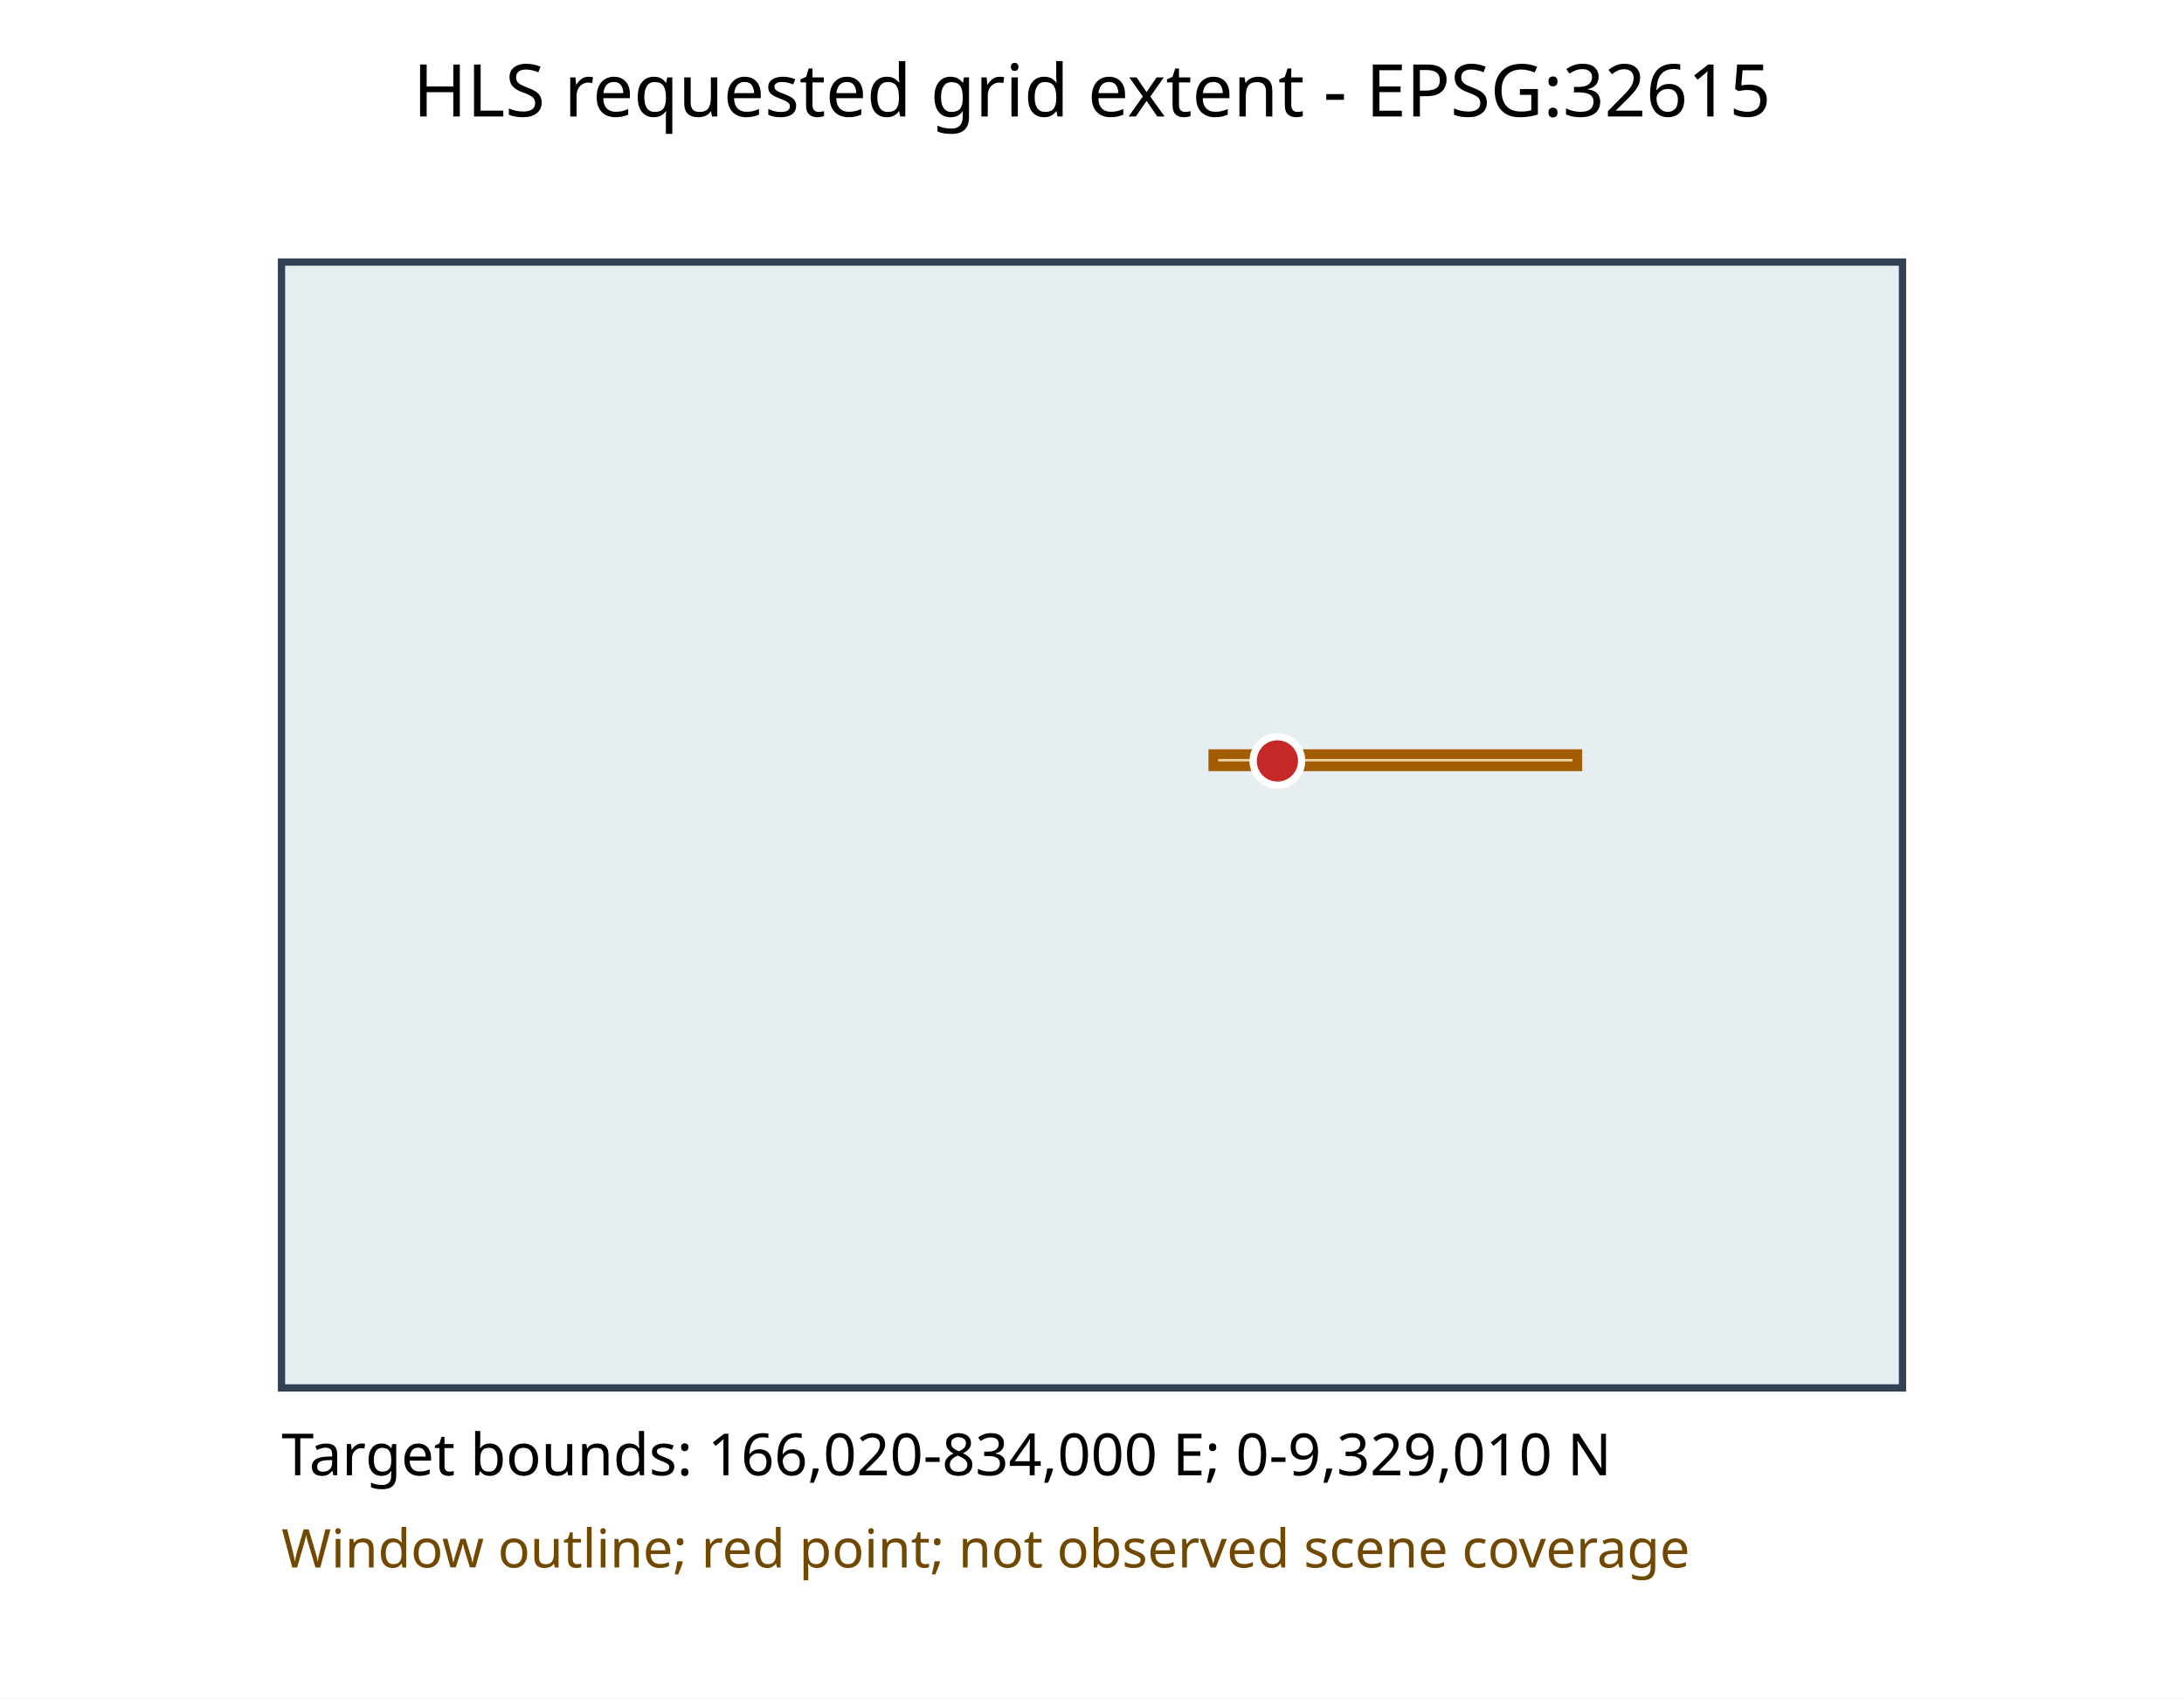
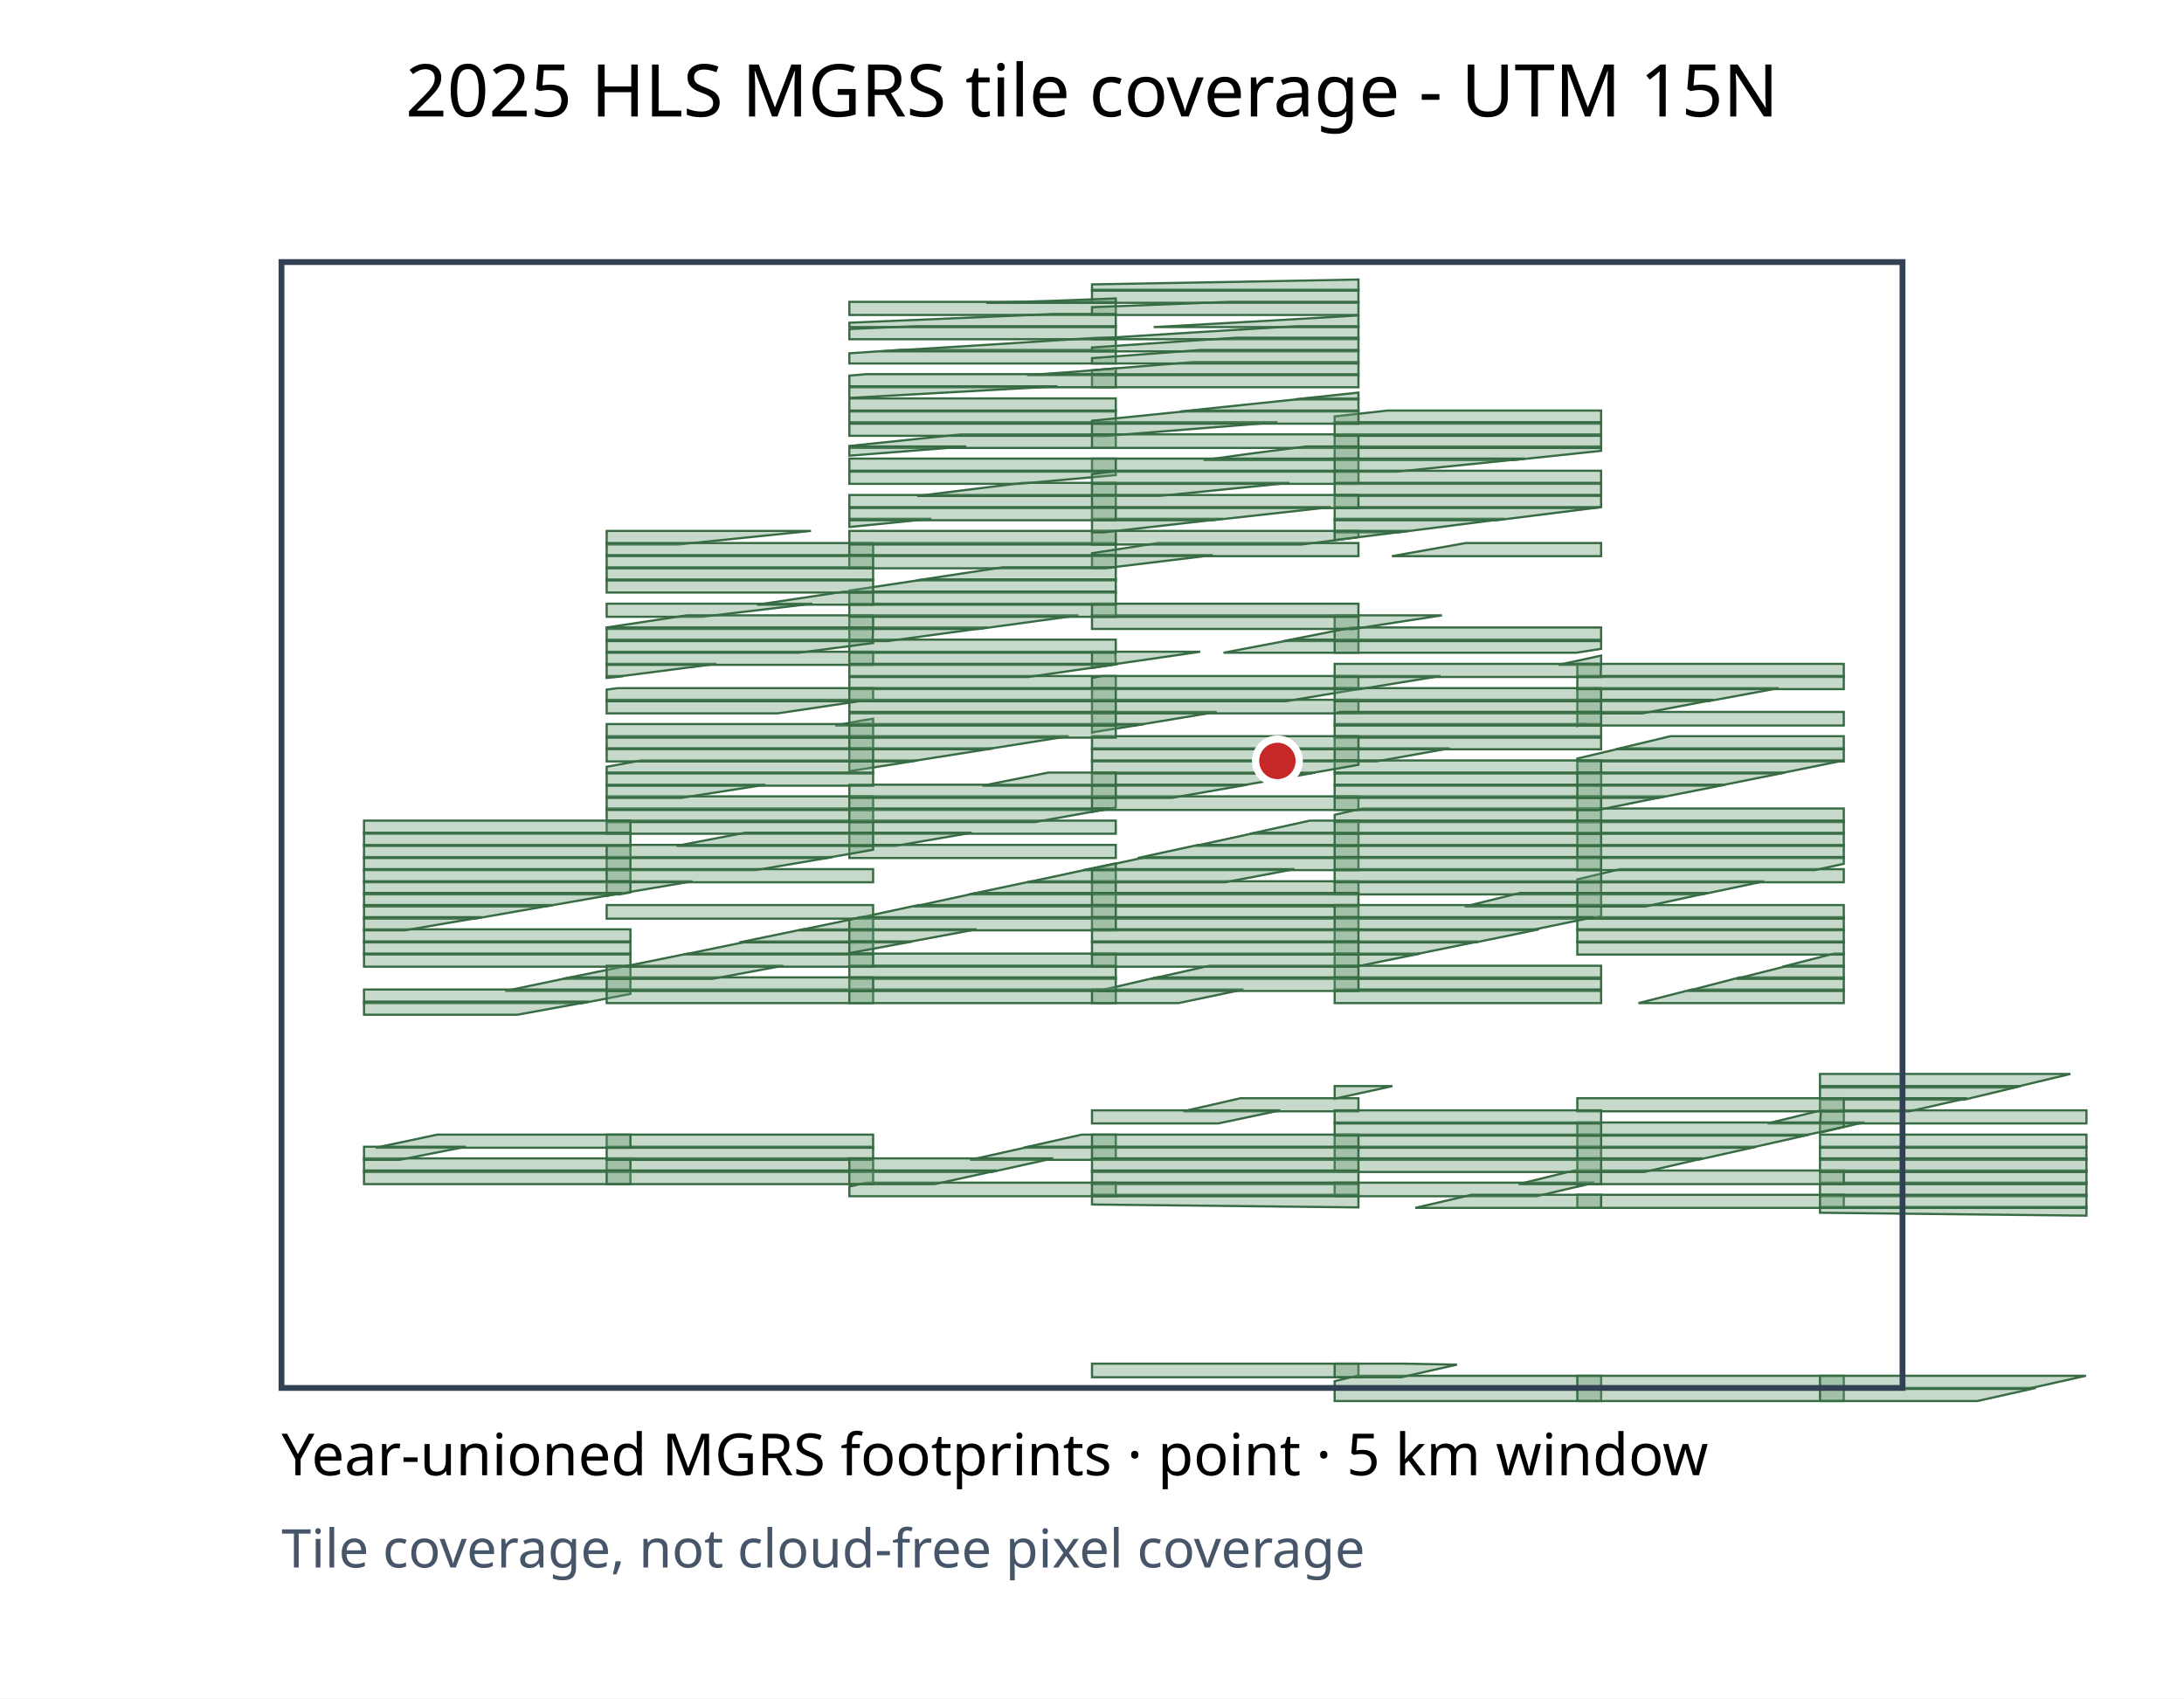
<svg xmlns="http://www.w3.org/2000/svg" width="450" height="350" viewBox="0 0 450 350">
  <rect width="450" height="350" fill="#fff" />
-   <text x="225" y="24" text-anchor="middle" font-family="sans-serif" font-size="15">HLS requested grid extent - EPSG:32615</text>
-   <rect x="58" y="54" width="334" height="232" fill="#e7eef1" stroke="#334155" stroke-width="1.5" />
-   <rect x="250.0" y="155.4" width="75.0" height="2.5" fill="#f4b942" fill-opacity=".42" stroke="#a45c00" stroke-width="2" />
-   <circle cx="263.2" cy="156.8" r="5" fill="#c62828" stroke="white" stroke-width="1.5" />
-   <text x="58" y="304" font-family="sans-serif" font-size="12">
-   Target bounds: 166,020-834,000 E; 0-9,329,010 N</text>
-   <text x="58" y="323" font-family="sans-serif" font-size="11" fill="#704800">Window outline; red point; not observed scene coverage</text>
+   <text x="225" y="24" text-anchor="middle" font-family="sans-serif" font-size="15">2025 HLS MGRS tile coverage - UTM 15N</text>
+   <g fill="#6b9d75" fill-opacity=".38" stroke="#376b43" stroke-width=".45">
+     <polygon points="225.0,156.9 225.0,154.2 279.9,154.2 279.9,156.9 225.0,156.9" />
+     <polygon points="275.0,156.9 275.0,154.2 298.7,154.2 283.6,156.9 275.0,156.9" />
+     <polygon points="325.0,156.9 325.0,156.3 333.9,154.2 379.9,154.2 379.9,156.9 325.0,156.9" />
+     <polygon points="325.0,159.4 325.0,156.7 379.9,156.7 366.6,159.4 325.0,159.4" />
+     <polygon points="275.0,159.4 275.0,156.7 329.9,156.7 329.9,159.4 275.0,159.4" />
+     <polygon points="275.0,161.9 275.0,159.2 329.9,159.2 329.9,161.9 275.0,161.9" />
+     <polygon points="325.0,161.9 325.0,159.2 367.8,159.2 354.3,161.9 325.0,161.9" />
+     <polygon points="225.0,161.9 225.0,159.2 271.0,159.2 255.6,161.9 225.0,161.9" />
+     <polygon points="225.0,159.4 225.0,156.7 279.9,156.7 279.9,157.6 269.6,159.4 225.0,159.4" />
+     <polygon points="175.0,156.7 189.1,156.7 175.1,158.9 175.0,158.9 175.0,156.7" />
+     <polygon points="125.0,158.0 132.1,156.7 179.9,156.7 179.9,159.4 125.0,159.4 125.0,158.0" />
+     <polygon points="175.0,154.2 204.7,154.2 187.6,156.9 175.0,156.9 175.0,154.2" />
+     <polygon points="225.0,184.3 225.0,181.6 279.9,181.6 279.9,184.3 225.0,184.3" />
+     <polygon points="212.5,181.6 229.9,181.6 229.9,184.3 199.7,184.3 212.5,181.6" />
+     <polygon points="275.0,184.3 275.0,181.6 329.9,181.6 329.9,184.3 275.0,184.3" />
+     <polygon points="325.0,184.3 325.0,181.6 363.5,181.6 350.7,184.3 325.0,184.3" />
+     <polygon points="325.0,181.8 325.0,181.2 333.8,179.1 379.9,179.1 379.9,181.8 325.0,181.8" />
+     <polygon points="177.4,148.5 179.9,148.1 179.9,149.5 172.1,149.5 177.4,148.5" />
+     <polygon points="125.0,151.7 179.9,151.7 179.9,154.4 125.0,154.4 125.0,151.7" />
+     <polygon points="125.0,154.2 179.9,154.2 179.9,156.9 125.0,156.9 125.0,154.2" />
+     <polygon points="225.0,149.5 225.0,146.7 250.7,146.7 233.8,149.5 225.0,149.5" />
+     <polygon points="225.0,147.0 225.0,144.2 279.9,144.2 279.9,147.0 225.0,147.0" />
+     <polygon points="175.0,144.2 229.9,144.2 229.9,147.0 175.0,147.0 175.0,144.2" />
+     <polygon points="125.0,144.2 179.0,144.2 160.2,147.0 125.0,147.0 125.0,144.2" />
+     <polygon points="175.0,169.1 229.9,169.1 229.9,171.8 175.0,171.8 175.0,169.1" />
+     <polygon points="257.6,171.8 269.9,169.1 279.9,169.1 279.9,171.8 257.6,171.8" />
+     <polygon points="125.0,169.1 179.9,169.1 179.9,171.8 125.0,171.8 125.0,169.1" />
+     <polygon points="125.0,166.6 179.9,166.6 179.9,169.4 125.0,169.4 125.0,166.6" />
+     <polygon points="125.0,164.1 179.9,164.1 179.9,166.9 125.0,166.9 125.0,164.1" />
+     <polygon points="175.0,164.1 229.9,164.1 229.9,166.4 227.4,166.9 175.0,166.9 175.0,164.1" />
+     <polygon points="325.0,149.5 325.0,146.7 379.9,146.7 379.9,149.5 325.0,149.5" />
+     <polygon points="325.0,149.2 326.8,149.2 325.2,149.5 325.0,149.6 325.0,149.2" />
+     <polygon points="332.9,154.4 344.2,151.7 379.9,151.7 379.9,154.4 332.9,154.4" />
+     <polygon points="275.0,154.4 275.0,151.7 329.9,151.7 329.9,154.4 275.0,154.4" />
+     <polygon points="275.0,152.0 275.0,149.2 329.9,149.2 329.9,152.0 275.0,152.0" />
+     <polygon points="225.0,149.2 235.8,149.2 225.7,150.8 225.0,151.0 225.0,149.2" />
+     <polygon points="225.0,154.4 225.0,151.7 279.9,151.7 279.9,154.4 225.0,154.4" />
+     <polygon points="225.0,166.9 225.0,164.1 279.9,164.1 279.9,166.9 225.0,166.9" />
+     <polygon points="175.0,166.6 228.8,166.6 213.2,169.4 175.0,169.4 175.0,166.6" />
+     <polygon points="225.0,166.6 228.8,166.6 225.0,167.3 225.0,167.3 225.0,166.6" />
+     <polygon points="275.0,169.4 275.0,167.9 280.7,166.6 329.9,166.6 329.9,169.4 275.0,169.4" />
+     <polygon points="325.0,169.4 325.0,166.6 379.9,166.6 379.9,169.4 325.0,169.4" />
+     <polygon points="125.0,161.7 157.7,161.7 140.4,164.4 125.0,164.4 125.0,161.7" />
+     <polygon points="325.0,166.9 325.0,164.1 343.1,164.1 329.3,166.9 325.0,166.9" />
+     <polygon points="275.0,166.9 275.0,164.1 329.9,164.1 329.9,166.8 329.3,166.9 275.0,166.9" />
+     <polygon points="275.0,164.4 275.0,161.7 329.9,161.7 329.9,164.4 275.0,164.4" />
+     <polygon points="325.0,164.4 325.0,161.7 355.5,161.7 341.8,164.4 325.0,164.4" />
+     <polygon points="225.0,164.4 225.0,161.7 257.0,161.7 241.5,164.4 225.0,164.4" />
+     <polygon points="175.0,161.7 229.9,161.7 229.9,164.4 175.0,164.4 175.0,161.7" />
+     <polygon points="125.0,149.2 179.9,149.2 179.9,152.0 125.0,152.0 125.0,149.2" />
+     <polygon points="225.0,179.3 225.0,179.0 236.2,176.6 279.9,176.6 279.9,179.3 225.0,179.3" />
+     <polygon points="125.0,176.6 171.6,176.6 155.7,179.3 125.0,179.3 125.0,176.6" />
+     <polygon points="75.0,176.6 129.9,176.6 129.9,179.3 75.0,179.3 75.0,176.6" />
+     <polygon points="75.0,179.1 129.9,179.1 129.9,181.8 75.0,181.8 75.0,179.1" />
+     <polygon points="175.0,171.6 200.2,171.6 184.5,174.3 175.0,174.3 175.0,171.6" />
+     <polygon points="246.3,174.3 258.7,171.6 279.9,171.6 279.9,174.3 246.3,174.3" />
+     <polygon points="234.4,176.8 246.9,174.1 279.9,174.1 279.9,176.8 234.4,176.8" />
+     <polygon points="175.0,174.1 229.9,174.1 229.9,176.8 175.0,176.8 175.0,174.1" />
+     <polygon points="275.0,176.8 275.0,174.1 329.9,174.1 329.9,176.8 275.0,176.8" />
+     <polygon points="325.0,176.8 325.0,174.1 379.9,174.1 379.9,176.8 325.0,176.8" />
+     <polygon points="275.0,286.0 329.9,286.0 329.9,288.7 275.0,288.7 275.0,286.0" />
+     <polygon points="325.0,286.0 379.9,286.0 379.9,288.7 325.0,288.7 325.0,286.0" />
+     <polygon points="375.0,286.0 419.5,286.0 407.4,288.7 375.0,288.7 375.0,286.0" />
+     <polygon points="175.0,151.7 220.2,151.7 203.2,154.4 175.0,154.4 175.0,151.7" />
+     <polygon points="175.0,149.2 229.9,149.2 229.9,152.0 175.0,152.0 175.0,149.2" />
+     <polygon points="175.0,146.7 229.9,146.7 229.9,149.5 175.0,149.5 175.0,146.7" />
+     <polygon points="75.0,169.1 129.9,169.1 129.9,171.8 75.0,171.8 75.0,169.1" />
+     <polygon points="125.0,184.0 128.2,184.0 125.1,184.6 125.0,184.6 125.0,184.0" />
+     <polygon points="125.0,181.6 142.7,181.6 126.8,184.3 125.0,184.3 125.0,181.6" />
+     <polygon points="125.0,179.1 179.9,179.1 179.9,181.8 125.0,181.8 125.0,179.1" />
+     <polygon points="224.3,179.1 229.9,179.1 229.9,181.8 211.7,181.8 224.3,179.1" />
+     <polygon points="225.0,181.8 225.0,179.1 266.7,179.1 252.4,181.8 225.0,181.8" />
+     <polygon points="75.0,174.1 129.9,174.1 129.9,176.8 75.0,176.8 75.0,174.1" />
+     <polygon points="125.0,174.1 179.9,174.1 179.9,175.1 170.2,176.8 125.0,176.8 125.0,174.1" />
+     <polygon points="125.0,159.2 179.9,159.2 179.9,161.9 125.0,161.9 125.0,159.2" />
+     <polygon points="153.5,171.6 179.9,171.6 179.9,174.3 139.4,174.3 153.5,171.6" />
+     <polygon points="216.0,159.2 229.9,159.2 229.9,161.9 202.4,161.9 216.0,159.2" />
+     <polygon points="275.0,181.8 275.0,179.1 329.9,179.1 329.9,181.8 275.0,181.8" />
+     <polygon points="325.0,179.3 325.0,176.6 379.9,176.6 379.9,178.0 373.9,179.3 325.0,179.3" />
+     <polygon points="275.0,179.3 275.0,176.6 329.9,176.6 329.9,179.3 275.0,179.3" />
+     <polygon points="223.2,179.3 229.9,177.9 229.9,179.3 223.2,179.3" />
+     <polygon points="75.0,171.6 129.9,171.6 129.9,174.3 75.0,174.3 75.0,171.6" />
+     <polygon points="301.8,186.8 313.2,184.0 329.9,184.0 329.9,186.8 301.8,186.8" />
+     <polygon points="201.2,184.0 229.9,184.0 229.9,186.8 188.3,186.8 201.2,184.0" />
+     <polygon points="225.0,186.8 225.0,184.0 279.9,184.0 279.9,186.8 225.0,186.8" />
+     <polygon points="225.0,189.3 225.0,186.5 279.9,186.5 279.9,189.3 225.0,189.3" />
+     <polygon points="189.2,186.5 229.9,186.5 229.9,189.3 176.2,189.3 189.2,186.5" />
+     <polygon points="125.0,186.5 179.9,186.5 179.9,189.3 125.0,189.3 125.0,186.5" />
+     <polygon points="75.0,181.6 129.9,181.6 129.9,183.9 127.6,184.3 75.0,184.3 75.0,181.6" />
+     <polygon points="129.3,199.0 129.9,199.0 129.9,201.7 116.0,201.7 129.3,199.0" />
+     <polygon points="325.0,191.7 325.0,189.0 379.9,189.0 379.9,191.7 325.0,191.7" />
+     <polygon points="275.0,189.3 275.0,186.5 329.9,186.5 329.9,188.8 327.7,189.3 275.0,189.3" />
+     <polygon points="325.0,189.3 325.0,186.5 379.9,186.5 379.9,189.3 325.0,189.3" />
+     <polygon points="325.0,186.8 325.0,184.0 351.9,184.0 339.0,186.8 325.0,186.8" />
+     <polygon points="125.0,238.7 179.9,238.7 179.9,241.5 125.0,241.5 125.0,238.7" />
+     <polygon points="75.0,238.7 129.9,238.7 129.9,241.5 75.0,241.5 75.0,238.7" />
+     <polygon points="75.0,241.2 129.9,241.2 129.9,244.0 75.0,244.0 75.0,241.2" />
+     <polygon points="275.0,239.0 275.0,236.3 329.9,236.3 329.9,239.0 275.0,239.0" />
+     <polygon points="325.0,239.0 325.0,236.3 361.9,236.3 349.8,239.0 325.0,239.0" />
+     <polygon points="375.0,239.0 375.0,236.3 429.9,236.3 429.9,239.0 375.0,239.0" />
+     <polygon points="375.0,236.5 375.0,233.8 429.9,233.8 429.9,236.5 375.0,236.5" />
+     <polygon points="325.0,236.5 325.0,233.8 372.8,233.8 360.8,236.5 325.0,236.5" />
+     <polygon points="275.0,236.5 275.0,233.8 329.9,233.8 329.9,236.5 275.0,236.5" />
+     <polygon points="375.0,231.3 384.2,231.3 382.6,231.6 375.0,233.4 375.0,231.3" />
+     <polygon points="125.0,236.3 179.9,236.3 179.9,239.0 125.0,239.0 125.0,236.3" />
+     <polygon points="125.0,233.8 179.9,233.8 179.9,236.5 125.0,236.5 125.0,233.8" />
+     <polygon points="222.9,233.8 229.9,233.8 229.9,236.5 210.9,236.5 222.9,233.8" />
+     <polygon points="225.0,236.5 225.0,233.8 279.9,233.8 279.9,236.5 225.0,236.5" />
+     <polygon points="212.0,236.3 229.9,236.3 229.9,239.0 199.9,239.0 212.0,236.3" />
+     <polygon points="225.0,239.0 225.0,236.3 279.9,236.3 279.9,239.0 225.0,239.0" />
+     <polygon points="275.0,246.5 275.0,243.7 328.5,243.7 316.6,246.5 275.0,246.5" />
+     <polygon points="175.0,244.5 178.6,243.7 229.9,243.7 229.9,246.5 175.0,246.5 175.0,244.5" />
+     <polygon points="375.0,246.5 375.0,243.7 429.9,243.7 429.9,246.5 375.0,246.5" />
+     <polygon points="325.0,243.7 328.5,243.7 327.7,243.9 325.0,244.5 325.0,243.7" />
+     <polygon points="375.0,244.0 375.0,241.2 429.9,241.2 429.9,244.0 375.0,244.0" />
+     <polygon points="325.0,244.0 325.0,241.2 379.9,241.2 379.9,244.0 325.0,244.0" />
+     <polygon points="312.9,244.0 324.3,241.2 329.9,241.2 329.9,244.0 312.9,244.0" />
+     <polygon points="154.0,194.0 179.9,194.0 179.9,196.7 140.9,196.7 154.0,194.0" />
+     <polygon points="165.4,191.5 179.9,191.5 179.9,194.2 152.3,194.2 165.4,191.5" />
+     <polygon points="75.0,191.5 129.9,191.5 129.9,194.2 75.0,194.2 75.0,191.5" />
+     <polygon points="375.0,224.1 375.0,221.3 426.6,221.3 414.9,224.1 375.0,224.1" />
+     <polygon points="325.0,241.5 325.0,238.7 350.9,238.7 338.8,241.5 325.0,241.5" />
+     <polygon points="375.0,241.5 375.0,238.7 429.9,238.7 429.9,241.5 375.0,241.5" />
+     <polygon points="275.0,241.5 275.0,238.7 329.9,238.7 329.9,241.5 275.0,241.5" />
+     <polygon points="175.0,238.7 217.0,238.7 204.3,241.5 175.0,241.5 175.0,238.7" />
+     <polygon points="225.0,241.5 225.0,238.7 279.9,238.7 279.9,241.5 225.0,241.5" />
+     <polygon points="225.0,283.8 225.0,281.0 279.9,281.0 279.9,283.8 225.0,283.8" />
+     <polygon points="275.0,284.6 279.6,283.5 329.9,283.5 329.9,286.2 275.0,286.2 275.0,284.6" />
+     <polygon points="325.0,283.5 379.9,283.5 379.9,286.2 325.0,286.2 325.0,283.5" />
+     <polygon points="375.0,283.5 429.8,283.5 417.7,286.2 375.0,286.2 375.0,283.5" />
+     <polygon points="275.0,283.8 275.0,281.0 289.4,281.0 300.2,281.2 288.7,283.8 275.0,283.8" />
+     <polygon points="75.0,184.0 128.2,184.0 112.3,186.8 75.0,186.8 75.0,184.0" />
+     <polygon points="75.0,186.5 113.9,186.5 97.9,189.3 75.0,189.3 75.0,186.5" />
+     <polygon points="75.0,194.0 129.9,194.0 129.9,196.7 75.0,196.7 75.0,194.0" />
+     <polygon points="75.0,196.5 129.9,196.5 129.9,199.2 75.0,199.2 75.0,196.5" />
+     <polygon points="75.0,189.0 99.3,189.0 83.4,191.7 75.0,191.7 75.0,189.0" />
+     <polygon points="177.6,189.0 179.9,189.0 179.9,191.7 164.6,191.7 177.6,189.0" />
+     <polygon points="225.0,191.7 225.0,189.0 279.9,189.0 279.9,191.7 225.0,191.7" />
+     <polygon points="175.0,189.5 177.3,189.0 229.9,189.0 229.9,191.7 175.0,191.7 175.0,189.5" />
+     <polygon points="275.0,191.7 275.0,189.0 328.4,189.0 315.3,191.7 275.0,191.7" />
+     <polygon points="375.0,226.6 375.0,223.8 416.4,223.8 404.7,226.6 375.0,226.6" />
+     <polygon points="90.1,233.8 129.9,233.8 129.9,236.5 77.4,236.5 90.1,233.8" />
+     <polygon points="75.0,236.3 96.0,236.3 82.3,239.0 75.0,239.0 75.0,236.3" />
+     <polygon points="175.0,196.5 229.9,196.5 229.9,199.2 175.0,199.2 175.0,196.5" />
+     <polygon points="275.0,199.2 275.0,196.5 292.6,196.5 279.3,199.2 275.0,199.2" />
+     <polygon points="367.3,199.2 377.9,196.5 379.9,196.5 379.9,199.2 367.3,199.2" />
+     <polygon points="275.0,196.7 275.0,194.0 304.6,194.0 291.4,196.7 275.0,196.7" />
+     <polygon points="325.0,196.7 325.0,194.0 379.9,194.0 379.9,196.7 325.0,196.7" />
+     <polygon points="364.2,231.5 375.2,228.8 379.9,228.8 379.9,231.5 364.2,231.5" />
+     <polygon points="375.0,231.5 375.2,228.8 429.9,228.8 429.9,231.5 375.0,231.5" />
+     <polygon points="375.0,229.0 375.0,226.3 405.3,226.3 393.4,229.0 375.0,229.0" />
+     <polygon points="325.0,229.0 325.0,226.3 379.9,226.3 379.9,229.0 325.0,229.0" />
+     <polygon points="275.0,223.8 286.9,223.8 286.5,223.9 275.0,226.4 275.0,223.8" />
+     <polygon points="375.0,249.9 375.0,248.7 429.9,248.7 429.9,250.5 375.0,249.9" />
+     <polygon points="325.0,248.9 325.0,246.2 379.9,246.2 379.9,248.9 325.0,248.9" />
+     <polygon points="375.0,248.9 375.0,246.2 429.9,246.2 429.9,248.9 375.0,248.9" />
+     <polygon points="291.6,248.9 303.2,246.2 329.9,246.2 329.9,248.9 291.6,248.9" />
+     <polygon points="117.5,201.4 129.9,201.4 129.9,204.2 104.1,204.2 117.5,201.4" />
+     <polygon points="75.0,203.9 129.9,203.9 129.9,204.8 120.1,206.7 75.0,206.7 75.0,203.9" />
+     <polygon points="125.0,203.9 179.9,203.9 179.9,206.7 125.0,206.7 125.0,203.9" />
+     <polygon points="175.0,203.9 229.9,203.9 229.9,206.7 175.0,206.7 175.0,203.9" />
+     <polygon points="225.0,206.7 225.0,203.9 256.2,203.9 242.8,206.7 225.0,206.7" />
+     <polygon points="337.6,206.7 348.6,203.9 379.9,203.9 379.9,206.7 337.6,206.7" />
+     <polygon points="275.0,204.2 275.0,201.4 329.9,201.4 329.9,204.2 275.0,204.2" />
+     <polygon points="347.7,204.2 358.5,201.4 379.9,201.4 379.9,204.2 347.7,204.2" />
+     <polygon points="275.0,206.7 275.0,203.9 329.9,203.9 329.9,206.7 275.0,206.7" />
+     <polygon points="357.7,201.7 368.4,199.0 379.9,199.0 379.9,201.7 357.7,201.7" />
+     <polygon points="275.0,201.7 275.0,199.0 329.9,199.0 329.9,201.7 275.0,201.7" />
+     <polygon points="75.0,206.4 121.4,206.4 106.6,209.1 75.0,209.1 75.0,206.4" />
+     <polygon points="225.0,248.2 225.0,246.2 279.9,246.2 279.9,248.8 225.0,248.2" />
+     <polygon points="125.0,241.2 179.9,241.2 179.9,244.0 125.0,244.0 125.0,241.2" />
+     <polygon points="175.0,241.2 205.4,241.2 192.6,244.0 175.0,244.0 175.0,241.2" />
+     <polygon points="225.0,244.0 225.0,241.2 279.9,241.2 279.9,244.0 225.0,244.0" />
+     <polygon points="225.0,246.5 225.0,243.7 279.9,243.7 279.9,246.5 225.0,246.5" />
+     <polygon points="237.2,201.7 249.2,199.0 279.9,199.0 279.9,201.7 237.2,201.7" />
+     <polygon points="325.0,234.0 325.0,231.3 379.9,231.3 379.9,232.2 371.7,234.0 325.0,234.0" />
+     <polygon points="175.0,199.0 229.9,199.0 229.9,201.7 175.0,201.7 175.0,199.0" />
+     <polygon points="226.2,204.2 238.3,201.4 279.9,201.4 279.9,204.2 226.2,204.2" />
+     <polygon points="175.0,201.4 229.9,201.4 229.9,204.2 175.0,204.2 175.0,201.4" />
+     <polygon points="275.0,234.0 275.0,231.3 329.9,231.3 329.9,234.0 275.0,234.0" />
+     <polygon points="125.0,201.4 179.9,201.4 179.9,204.2 125.0,204.2 125.0,201.4" />
+     <polygon points="125.0,199.0 161.4,199.0 146.8,201.7 125.0,201.7 125.0,199.0" />
+     <polygon points="243.8,229.0 255.6,226.3 279.9,226.3 279.9,229.0 243.8,229.0" />
+     <polygon points="141.7,196.5 179.9,196.5 179.9,199.2 128.4,199.2 141.7,196.5" />
+     <polygon points="225.0,231.5 225.0,228.8 263.8,228.8 251.0,231.5 225.0,231.5" />
+     <polygon points="225.0,199.2 225.0,196.5 279.9,196.5 279.9,199.1 279.3,199.2 225.0,199.2" />
+     <polygon points="275.0,231.5 275.0,228.8 329.9,228.8 329.9,231.5 275.0,231.5" />
+     <polygon points="325.0,194.2 325.0,191.5 379.9,191.5 379.9,194.2 325.0,194.2" />
+     <polygon points="275.0,194.2 275.0,191.5 317.1,191.5 304.0,194.2 275.0,194.2" />
+     <polygon points="225.0,194.2 225.0,191.5 279.9,191.5 279.9,194.2 225.0,194.2" />
+     <polygon points="175.0,191.5 201.2,191.5 186.7,194.2 175.0,194.2 175.0,191.5" />
+     <polygon points="225.0,196.7 225.0,194.0 279.9,194.0 279.9,196.7 225.0,196.7" />
+     <polygon points="175.0,194.0 188.0,194.0 175.0,196.4 175.0,196.4 175.0,194.0" />
+     <polygon points="125.0,142.1 127.3,141.8 179.9,141.8 179.9,144.5 125.0,144.5 125.0,142.1" />
+     <polygon points="125.0,139.3 128.5,139.3 127.8,139.4 125.0,139.7 125.0,139.3" />
+     <polygon points="125.0,136.8 147.6,136.8 126.7,139.5 125.0,139.5 125.0,136.8" />
+     <polygon points="125.0,134.3 179.9,134.3 179.9,137.0 125.0,137.0 125.0,134.3" />
+     <polygon points="175.0,134.3 229.8,134.3 229.9,136.9 228.7,137.0 175.0,137.0 175.0,134.3" />
+     <polygon points="225.0,137.0 225.0,134.3 247.3,134.3 228.7,137.0 225.0,137.0" />
+     <polygon points="175.0,131.8 229.9,131.8 229.9,134.5 175.0,134.5 175.0,131.8" />
+     <polygon points="175.0,129.3 203.5,129.3 182.9,132.1 175.0,132.1 175.0,129.3" />
+     <polygon points="264.5,132.1 278.6,129.3 279.9,129.3 279.9,132.1 264.5,132.1" />
+     <polygon points="252.1,134.5 266.3,131.8 279.9,131.8 279.9,134.5 252.1,134.5" />
+     <polygon points="275.0,134.5 275.0,131.8 329.9,131.8 329.9,133.7 324.8,134.5 275.0,134.5" />
+     <polygon points="275.0,132.1 275.0,130.0 278.6,129.3 329.9,129.3 329.9,132.1 275.0,132.1" />
+     <polygon points="321.1,137.0 329.9,135.1 329.9,137.0 329.9,137.0 321.1,137.0" />
+     <polygon points="275.0,129.6 275.0,126.8 297.1,126.8 278.9,129.6 275.0,129.6" />
+     <polygon points="225.0,129.6 225.0,126.8 279.9,126.8 279.9,129.4 278.9,129.6 225.0,129.6" />
+     <polygon points="175.0,126.8 222.2,126.8 201.7,129.6 175.0,129.6 175.0,126.8" />
+     <polygon points="125.0,124.4 167.4,124.4 144.6,127.1 125.0,127.1 125.0,124.4" />
+     <polygon points="125.0,129.3 141.5,126.8 179.9,126.8 179.9,129.6 125.0,129.6 125.0,129.3" />
+     <polygon points="325.0,144.5 325.0,141.8 366.5,141.8 351.9,144.5 325.0,144.5" />
+     <polygon points="325.0,147.0 325.0,144.2 353.1,144.2 338.4,147.0 325.0,147.0" />
+     <polygon points="275.0,147.0 275.0,144.2 329.9,144.2 329.9,147.0 275.0,147.0" />
+     <polygon points="275.0,149.5 275.0,147.0 276.1,146.7 329.9,146.7 329.9,149.5 275.0,149.5" />
+     <polygon points="125.0,131.8 179.9,131.8 179.9,132.5 164.6,134.5 125.0,134.5 125.0,131.8" />
+     <polygon points="125.0,129.3 179.9,129.3 179.8,132.1 125.0,132.1 125.0,129.3" />
+     <polygon points="175.0,139.3 229.9,139.3 229.9,142.0 175.0,142.0 175.0,139.3" />
+     <polygon points="225.0,142.0 225.0,139.7 227.1,139.3 279.9,139.3 279.9,142.0 225.0,142.0" />
+     <polygon points="225.0,144.5 225.0,141.8 279.9,141.8 279.9,142.0 264.9,144.5 225.0,144.5" />
+     <polygon points="175.0,141.8 229.9,141.8 229.9,144.5 175.0,144.5 175.0,141.8" />
+     <polygon points="275.0,144.5 275.0,141.8 329.9,141.8 329.9,144.5 275.0,144.5" />
+     <polygon points="325.0,139.5 325.0,136.8 379.9,136.8 379.9,139.5 325.0,139.5" />
+     <polygon points="325.0,142.0 325.0,139.3 379.9,139.3 379.9,142.0 325.0,142.0" />
+     <polygon points="275.0,142.0 275.0,139.3 296.8,139.3 280.2,142.0 275.0,142.0" />
+     <polygon points="275.0,139.5 275.0,136.8 329.9,136.8 329.8,139.5 275.0,139.5" />
+     <polygon points="225.0,136.8 230.4,136.8 225.3,137.6 225.0,137.6 225.0,136.8" />
+     <polygon points="175.0,136.8 229.9,136.8 229.9,136.9 211.8,139.5 175.0,139.5 175.0,136.8" />
+     <polygon points="325.0,174.3 325.0,171.6 379.9,171.6 379.9,174.3 325.0,174.3" />
+     <polygon points="275.0,174.3 275.0,171.6 329.9,171.6 329.9,174.3 275.0,174.3" />
+     <polygon points="325.0,171.8 325.0,169.1 379.9,169.1 379.9,171.8 325.0,171.8" />
+     <polygon points="275.0,171.8 275.0,169.1 329.9,169.1 329.9,171.8 275.0,171.8" />
+     <polygon points="175.0,102.0 229.9,102.0 229.9,104.7 175.0,104.7 175.0,102.0" />
+     <polygon points="210.8,99.5 229.9,99.5 229.9,102.2 189.0,102.2 210.8,99.5" />
+     <polygon points="225.0,102.2 225.0,99.5 265.7,99.5 238.8,102.2 225.0,102.2" />
+     <polygon points="125.0,109.4 167.1,109.4 139.7,112.2 125.0,112.2 125.0,109.4" />
+     <polygon points="125.0,111.9 179.9,111.9 179.9,114.6 125.0,114.6 125.0,111.9" />
+     <polygon points="175.0,111.9 229.9,111.9 229.9,114.6 175.0,114.6 175.0,111.9" />
+     <polygon points="225.0,114.6 225.0,114.0 238.6,111.9 279.9,111.9 279.9,114.6 225.0,114.6" />
+     <polygon points="225.0,112.2 225.0,109.4 279.9,109.4 279.9,110.7 268.2,112.2 225.0,112.2" />
+     <polygon points="175.0,109.4 229.9,109.4 229.9,112.2 175.0,112.2 175.0,109.4" />
+     <polygon points="175.0,106.9 191.9,106.9 175.0,108.6 175.0,108.6 175.0,106.9" />
+     <polygon points="225.0,109.7 225.0,106.9 252.0,106.9 227.4,109.7 225.0,109.7" />
+     <polygon points="275.0,109.7 275.0,106.9 310.1,106.9 288.1,109.7 275.0,109.7" />
+     <polygon points="275.0,109.4 290.4,109.4 290.3,109.4 275.0,111.3 275.0,109.4" />
+     <polygon points="286.8,114.6 302.0,111.9 329.9,111.9 329.9,114.6 286.8,114.6" />
+     <polygon points="225.0,117.1 225.0,114.4 249.9,114.4 227.5,117.1 225.0,117.1" />
+     <polygon points="175.0,114.4 229.9,114.4 229.9,116.9 227.6,117.1 175.0,117.1 175.0,114.4" />
+     <polygon points="206.6,116.9 229.9,116.9 229.9,119.6 188.8,119.6 206.6,116.9" />
+     <polygon points="175.0,121.7 190.4,119.4 229.9,119.4 229.9,122.1 175.0,122.1 175.0,121.7" />
+     <polygon points="175.0,124.4 229.9,124.4 229.9,127.1 175.0,127.1 175.0,124.4" />
+     <polygon points="225.0,127.1 225.0,124.4 279.9,124.4 279.9,127.1 225.0,127.1" />
+     <polygon points="175.0,121.9 229.9,121.9 229.9,124.6 175.0,124.6 175.0,121.9" />
+     <polygon points="174.0,121.9 179.9,121.9 179.9,124.6 156.0,124.6 174.0,121.9" />
+     <polygon points="125.0,119.4 179.9,119.4 179.9,122.1 125.0,122.1 125.0,119.4" />
+     <polygon points="125.0,116.9 179.9,116.9 179.9,119.6 125.0,119.6 125.0,116.9" />
+     <polygon points="125.0,114.4 179.9,114.4 179.9,117.1 125.0,117.1 125.0,114.4" />
+     <polygon points="175.0,91.9 198.0,89.5 229.9,89.5 229.9,92.3 175.0,92.3 175.0,91.9" />
+     <polygon points="175.0,87.0 229.9,87.0 229.9,89.6 228.2,89.8 175.0,89.8 175.0,87.0" />
+     <polygon points="225.0,89.8 225.0,87.0 263.2,87.0 228.2,89.8 225.0,89.8" />
+     <polygon points="275.0,94.8 275.0,92.0 329.9,92.0 329.9,92.9 311.9,94.8 275.0,94.8" />
+     <polygon points="275.0,92.3 275.0,89.5 329.9,89.5 329.9,92.3 275.0,92.3" />
+     <polygon points="225.0,92.3 225.0,89.5 279.9,89.5 279.9,92.3 225.0,92.3" />
+     <polygon points="175.0,92.0 199.1,92.0 175.0,93.9 175.0,93.9 175.0,92.0" />
+     <polygon points="248.0,94.8 258.2,93.4 269.1,92.0 279.9,92.0 279.9,94.8 248.0,94.8" />
+     <polygon points="225.0,97.2 225.0,94.5 279.9,94.5 279.9,97.2 225.0,97.2" />
+     <polygon points="175.0,94.5 229.9,94.5 229.9,97.2 175.0,97.2 175.0,94.5" />
+     <polygon points="175.0,97.0 229.9,97.0 229.9,97.9 209.9,99.7 175.0,99.7 175.0,97.0" />
+     <polygon points="225.0,99.7 225.0,97.7 230.4,97.0 279.9,97.0 279.9,99.7 225.0,99.7" />
+     <polygon points="275.0,97.2 275.0,94.5 314.3,94.5 287.7,97.2 275.0,97.2" />
+     <polygon points="275.0,99.7 275.0,97.0 329.9,97.0 329.9,99.7 275.0,99.7" />
+     <polygon points="275.0,102.2 275.0,99.5 329.9,99.5 329.9,102.2 275.0,102.2" />
+     <polygon points="275.0,104.7 275.0,102.0 329.9,102.0 329.9,104.5 328.1,104.7 275.0,104.7" />
+     <polygon points="275.0,107.2 275.0,104.5 329.9,104.5 329.9,104.5 308.4,107.2 275.0,107.2" />
+     <polygon points="225.0,104.7 225.0,102.0 279.9,102.0 279.9,104.7 225.0,104.7" />
+     <polygon points="225.0,107.2 225.0,104.5 274.2,104.5 249.8,107.2 225.0,107.2" />
+     <polygon points="175.0,104.5 229.9,104.5 229.9,107.2 175.0,107.2 175.0,104.5" />
+     <polygon points="275.0,87.3 275.0,85.8 285.9,84.6 329.9,84.6 329.9,87.3 275.0,87.3" />
+     <polygon points="275.0,89.8 275.0,87.0 329.9,87.0 329.9,89.8 275.0,89.8" />
+     <polygon points="175.0,82.1 229.9,82.1 229.9,84.8 175.0,84.8 175.0,82.1" />
+     <polygon points="175.0,84.6 229.9,84.6 229.9,87.3 175.0,87.3 175.0,84.6" />
+     <polygon points="243.1,84.8 256.5,83.4 269.0,82.1 279.9,82.1 279.9,84.8 243.1,84.8" />
+     <polygon points="225.0,87.3 225.0,86.7 245.7,84.6 279.9,84.6 279.9,87.3 225.0,87.3" />
+     <polygon points="266.7,82.3 279.9,80.9 279.9,82.3 266.7,82.3" />
+     <polygon points="225.0,79.8 225.0,77.1 279.9,77.1 279.9,79.8 225.0,79.8" />
+     <polygon points="225.0,77.3 225.0,76.3 245.9,74.6 279.9,74.6 279.9,77.3 225.0,77.3" />
+     <polygon points="221.5,76.6 229.9,75.9 229.9,77.3 211.6,77.3 221.5,76.6" />
+     <polygon points="175.0,77.4 178.5,77.1 229.9,77.1 229.9,79.8 175.0,79.8 175.0,77.4" />
+     <polygon points="175.0,79.6 217.9,79.6 175.0,82.0 175.0,82.0 175.0,79.6" />
+     <polygon points="175.0,72.8 185.5,72.1 229.9,72.1 229.9,74.9 175.0,74.9 175.0,72.8" />
+     <polygon points="202.6,71.1 222.7,69.8 226.1,69.6 229.9,69.6 229.9,72.4 181.5,72.4 202.6,71.1" />
+     <polygon points="175.0,67.8 188.8,67.2 229.9,67.2 229.9,69.9 175.0,69.9 175.0,67.8" />
+     <polygon points="225.0,69.9 225.0,69.8 246.0,68.5 267.2,67.2 279.9,67.2 279.9,69.9 225.0,69.9" />
+     <polygon points="225.0,72.4 225.0,71.6 241.1,70.5 254.6,69.6 279.9,69.6 279.9,72.4 225.0,72.4" />
+     <polygon points="225.0,74.9 225.0,73.8 247.6,72.1 279.9,72.1 279.9,74.9 225.0,74.9" />
+     <polygon points="175.0,62.2 203.9,62.2 229.9,62.2 229.9,64.9 175.0,64.9 175.0,62.2" />
+     <polygon points="237.7,67.4 261.1,66.1 279.9,65.0 279.9,67.4 237.7,67.4" />
+     <polygon points="225.0,62.4 225.0,59.7 238.8,59.7 279.9,59.7 279.9,62.4 225.0,62.4" />
+     <polygon points="225.0,64.9 225.0,63.3 253.4,62.2 279.9,62.2 279.9,64.9 225.0,64.9" />
+     <polygon points="225.0,59.9 225.0,58.6 253.4,58.1 279.9,57.6 279.9,59.9 225.0,59.9" />
+     <polygon points="216.7,62.0 229.9,61.5 229.9,62.4 203.2,62.4 216.7,62.0" />
+     <polygon points="175.0,66.5 193.9,65.7 217.0,64.7 229.9,64.7 229.9,67.4 175.0,67.4 175.0,66.5" />
+   </g>
+   <rect x="58" y="54" width="334" height="232" fill="none" stroke="#334155" stroke-width="1.2" />
+   <rect x="262.0" y="156.7" width="2.5" height="0.1" fill="#f4b942" fill-opacity=".42" stroke="#a45c00" stroke-width="1.5" />
+   <circle cx="263.2" cy="156.8" r="4.5" fill="#c62828" stroke="white" stroke-width="1.5" />
+   <text x="58" y="304" font-family="sans-serif" font-size="12">Year-unioned MGRS footprints · point · 5 km window</text>
+   <text x="58" y="323" font-family="sans-serif" font-size="11" fill="#475569">Tile coverage, not cloud-free pixel coverage</text>
</svg>
